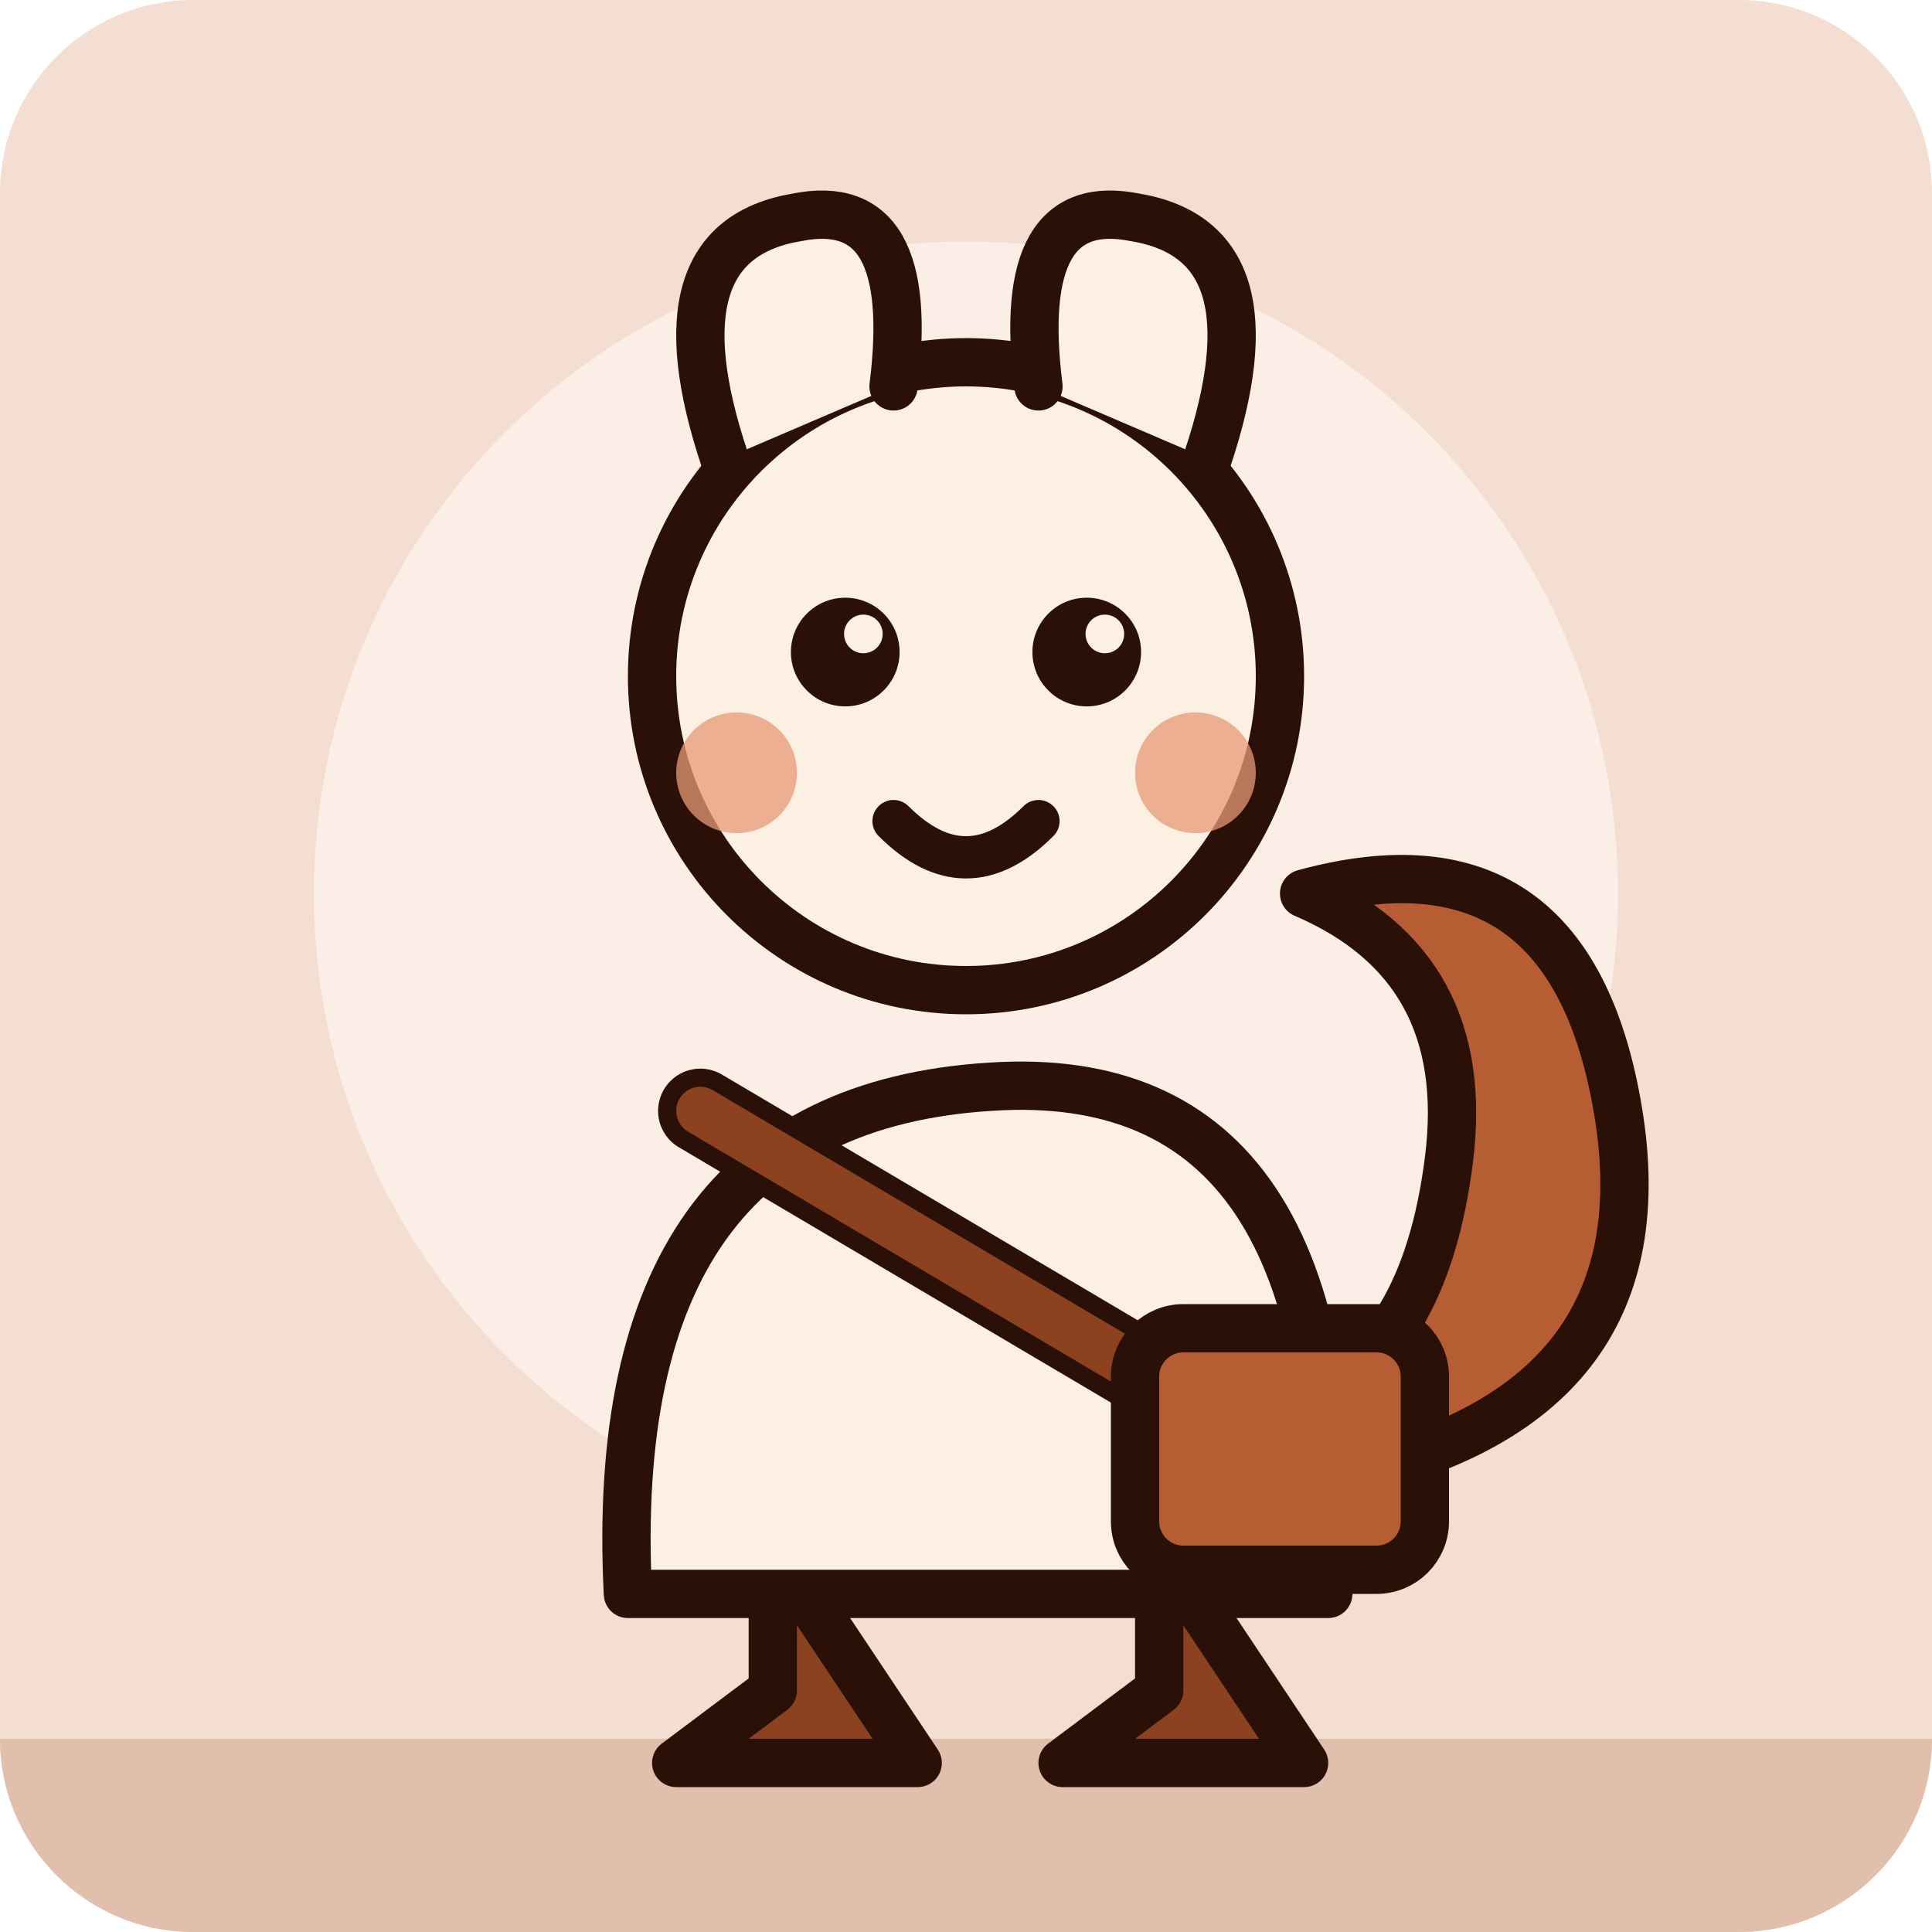
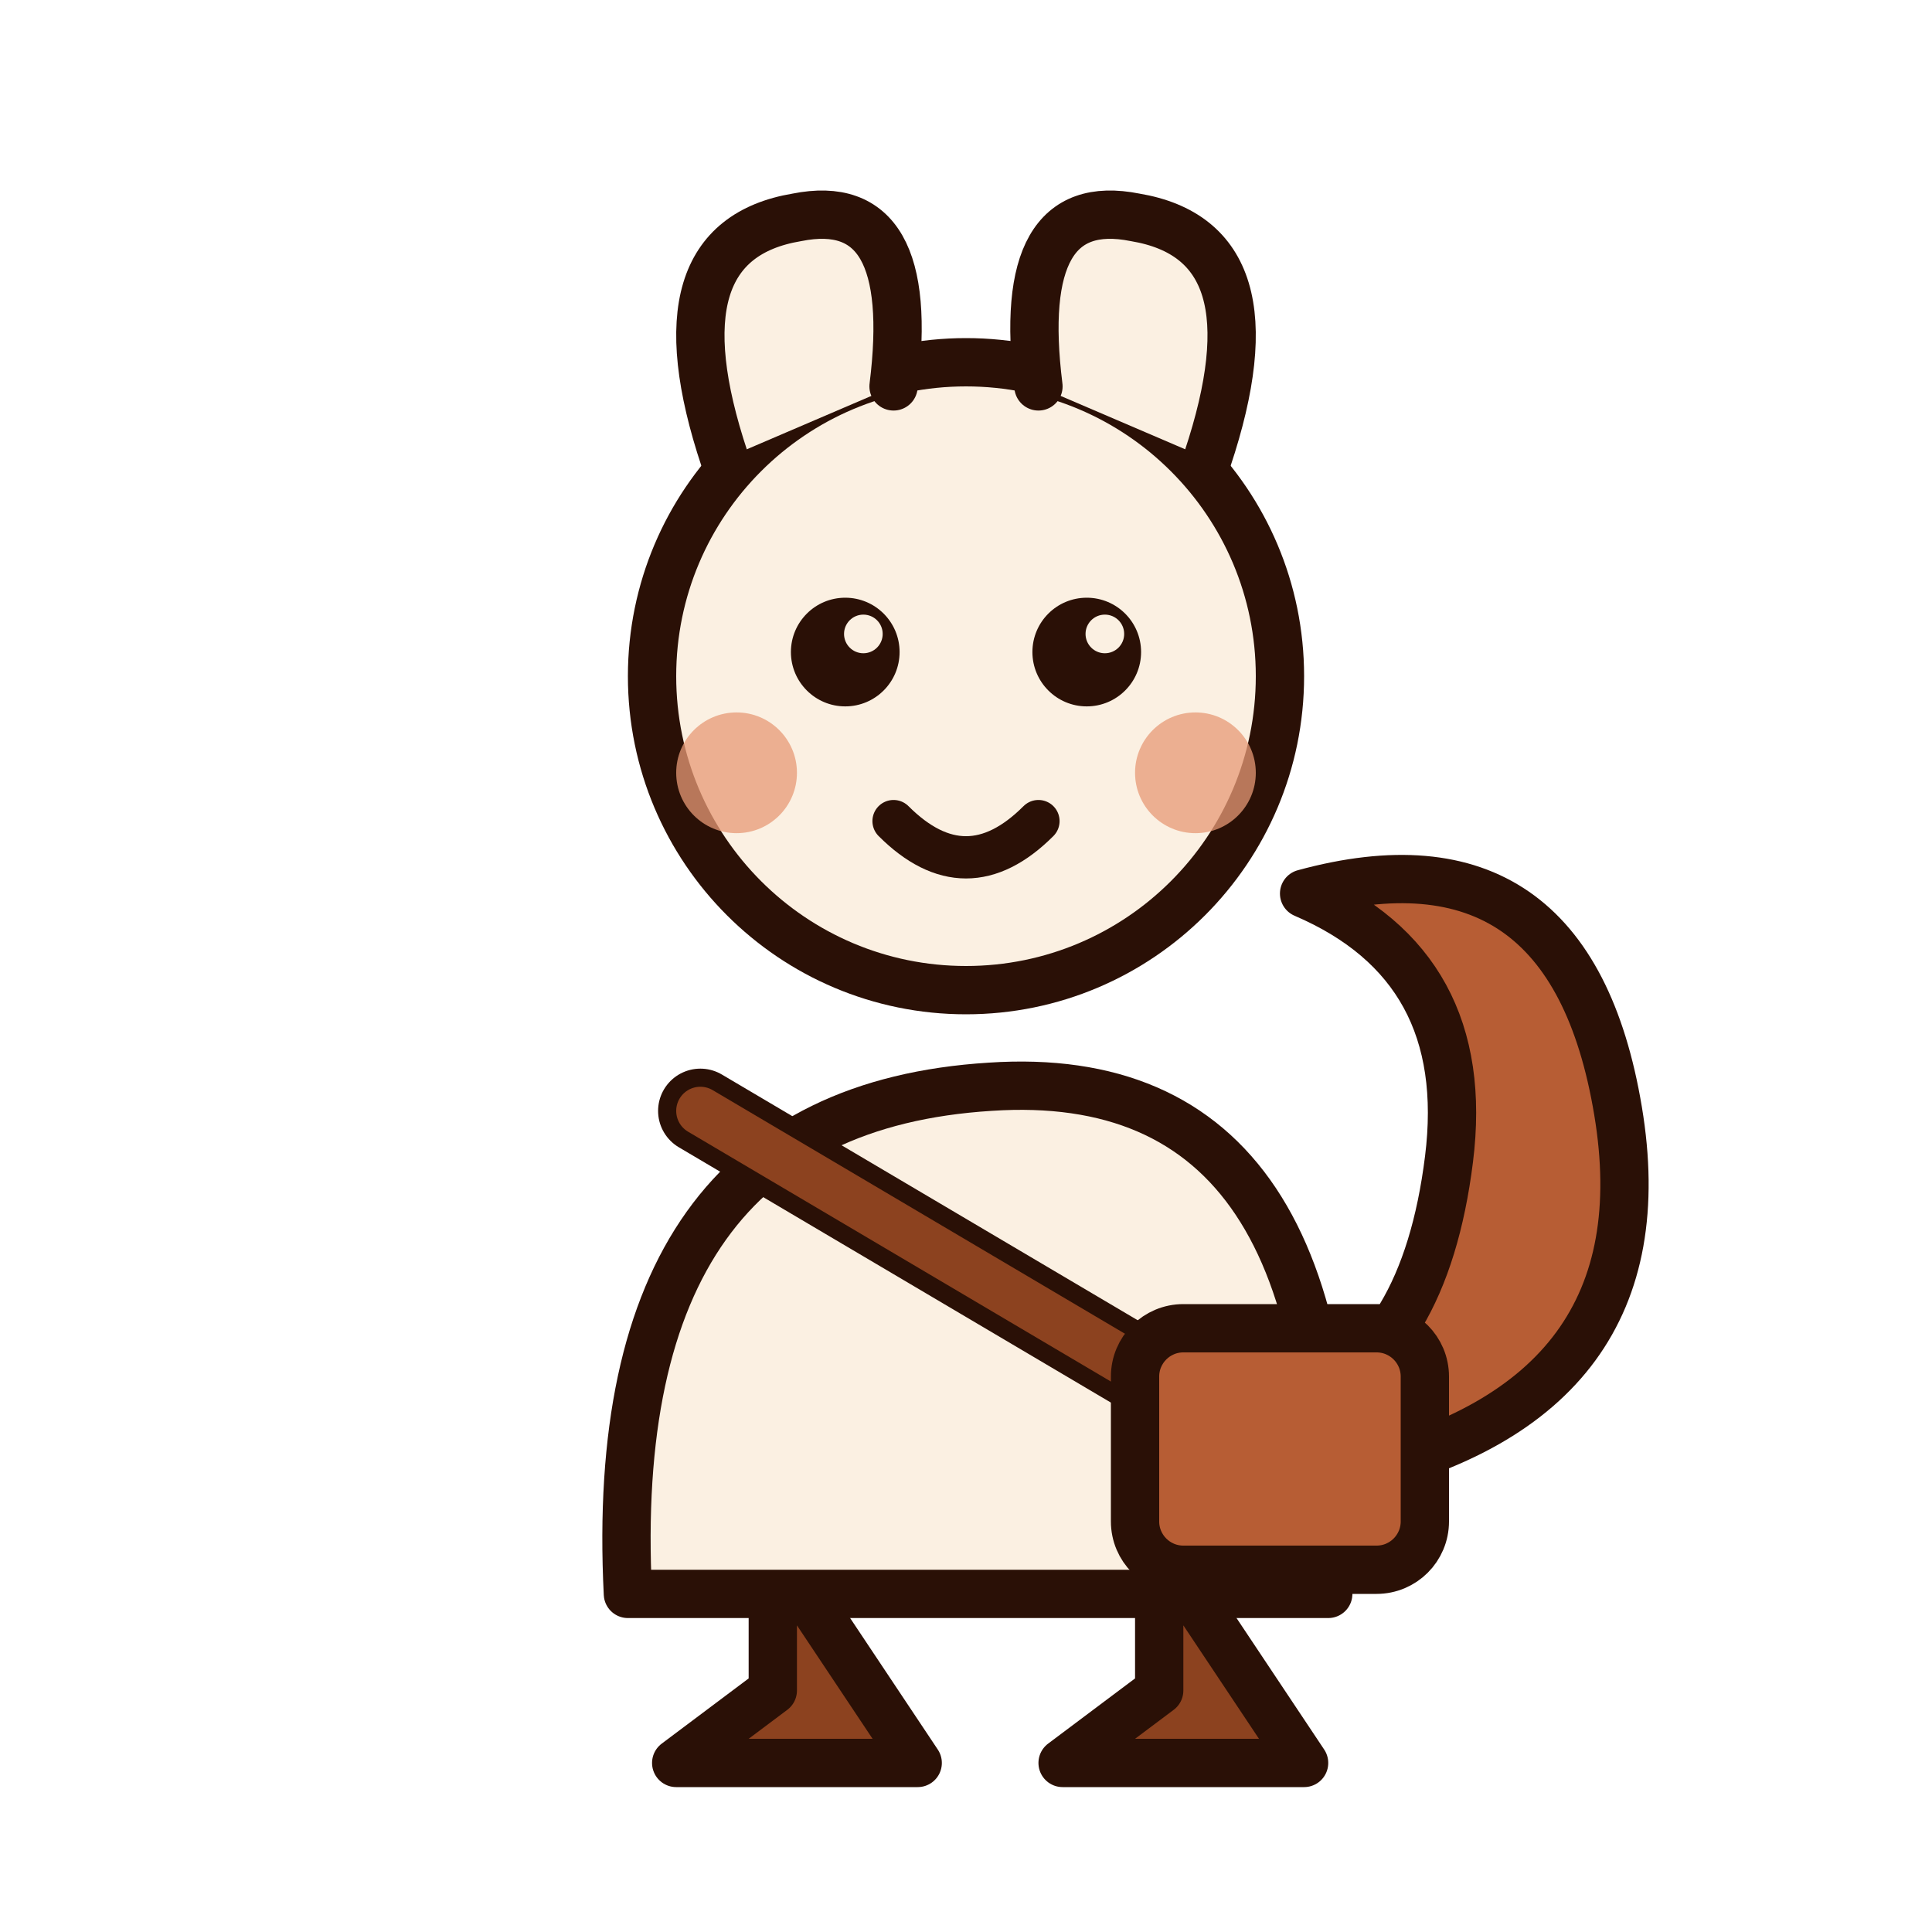
<svg xmlns="http://www.w3.org/2000/svg" viewBox="0 0 160 160" width="160" height="160" role="img" aria-label="Project Coordinator: a round-tailed resident leaning forward with a cross-body satchel">
-   <defs>
-     <clipPath id="piko-frame">
-       <rect width="160" height="160" rx="16" />
-     </clipPath>
-   </defs>
-   <g clip-path="url(#piko-frame)">
-     <rect width="160" height="160" fill="#f4ded1" />
-     <circle cx="80" cy="74" r="54" fill="#fbeee6" />
-     <rect x="0" y="144" width="160" height="16" fill="#e0c0ac" />
-     <g stroke="#2a1006" stroke-width="4" stroke-linejoin="round" stroke-linecap="round">
-       <path d="M64 128 v12 l-8 6 h20 z" fill="#8c421f" />
-       <path d="M96 128 v12 l-8 6 h20 z" fill="#8c421f" />
-       <path d="M112 122 q26 -6 22 -30 q-4 -24 -26 -18 q14 6 12 22 q-2 16 -12 20 z" fill="#b75d34" />
-       <path d="M52 132 q-2-40 30-42 q30 -2 28 42 z" fill="#fbf0e2" />
-       <path d="M58 92 l44 26" fill="none" stroke-width="7" />
-       <path d="M58 92 l44 26" fill="none" stroke="#8c421f" stroke-width="4" />
-       <rect x="94" y="110" width="24" height="20" rx="4" fill="#b75d34" />
-       <circle cx="80" cy="56" r="26" fill="#fbf0e2" />
-       <path d="M60 38 q-6 -18 6 -20 q10 -2 8 14" fill="#fbf0e2" />
-       <path d="M100 38 q6 -18 -6 -20 q-10 -2 -8 14" fill="#fbf0e2" />
-     </g>
-     <circle cx="70" cy="54" r="4.5" fill="#2a1006" />
-     <circle cx="90" cy="54" r="4.5" fill="#2a1006" />
-     <circle cx="71.5" cy="52.5" r="1.6" fill="#fbf0e2" />
-     <circle cx="91.5" cy="52.5" r="1.6" fill="#fbf0e2" />
-     <path d="M74 68 q6 6 12 0" fill="none" stroke="#2a1006" stroke-width="3.5" stroke-linecap="round" />
-     <circle cx="61" cy="64" r="5" fill="#e79a76" opacity="0.75" />
-     <circle cx="99" cy="64" r="5" fill="#e79a76" opacity="0.75" />
+   <g stroke="#2a1006" stroke-width="4" stroke-linejoin="round" stroke-linecap="round">
+     <path d="M64 128 v12 l-8 6 h20 z" fill="#8c421f" />
+     <path d="M96 128 v12 l-8 6 h20 z" fill="#8c421f" />
+     <path d="M112 122 q26 -6 22 -30 q-4 -24 -26 -18 q14 6 12 22 q-2 16 -12 20 z" fill="#b75d34" />
+     <path d="M52 132 q-2-40 30-42 q30 -2 28 42 z" fill="#fbf0e2" />
+     <path d="M58 92 l44 26" fill="none" stroke-width="7" />
+     <path d="M58 92 l44 26" fill="none" stroke="#8c421f" stroke-width="4" />
+     <rect x="94" y="110" width="24" height="20" rx="4" fill="#b75d34" />
+     <circle cx="80" cy="56" r="26" fill="#fbf0e2" />
+     <path d="M60 38 q-6 -18 6 -20 q10 -2 8 14" fill="#fbf0e2" />
+     <path d="M100 38 q6 -18 -6 -20 q-10 -2 -8 14" fill="#fbf0e2" />
  </g>
+   <circle cx="70" cy="54" r="4.5" fill="#2a1006" />
+   <circle cx="90" cy="54" r="4.5" fill="#2a1006" />
+   <circle cx="71.5" cy="52.5" r="1.6" fill="#fbf0e2" />
+   <circle cx="91.5" cy="52.5" r="1.6" fill="#fbf0e2" />
+   <path d="M74 68 q6 6 12 0" fill="none" stroke="#2a1006" stroke-width="3.5" stroke-linecap="round" />
+   <circle cx="61" cy="64" r="5" fill="#e79a76" opacity="0.75" />
+   <circle cx="99" cy="64" r="5" fill="#e79a76" opacity="0.75" />
</svg>
